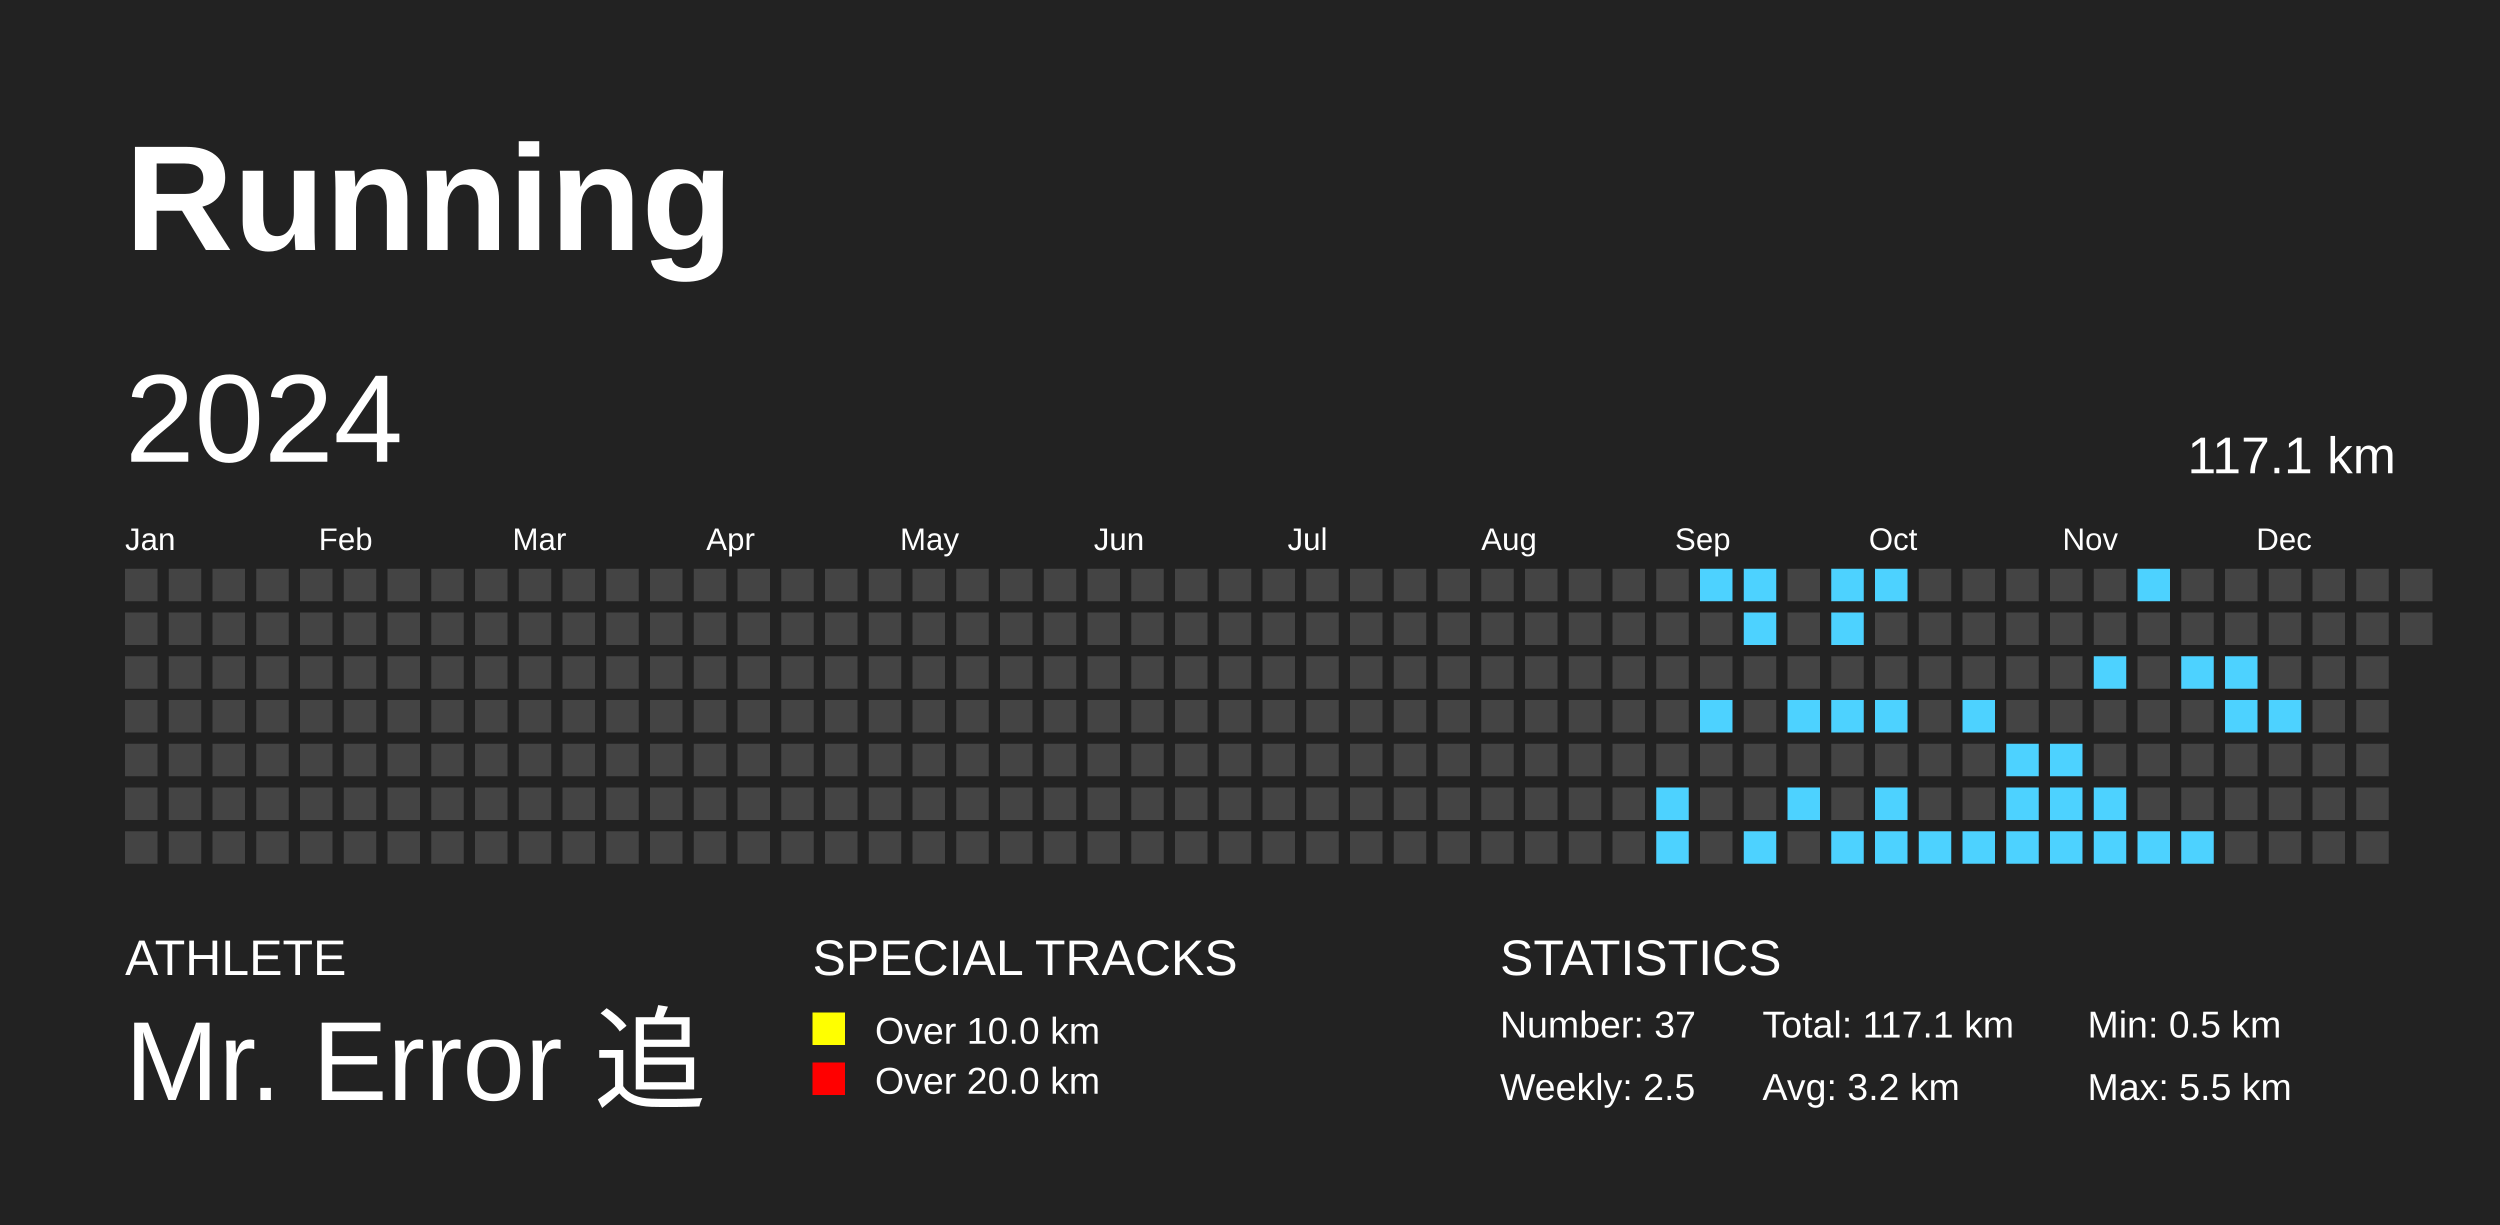
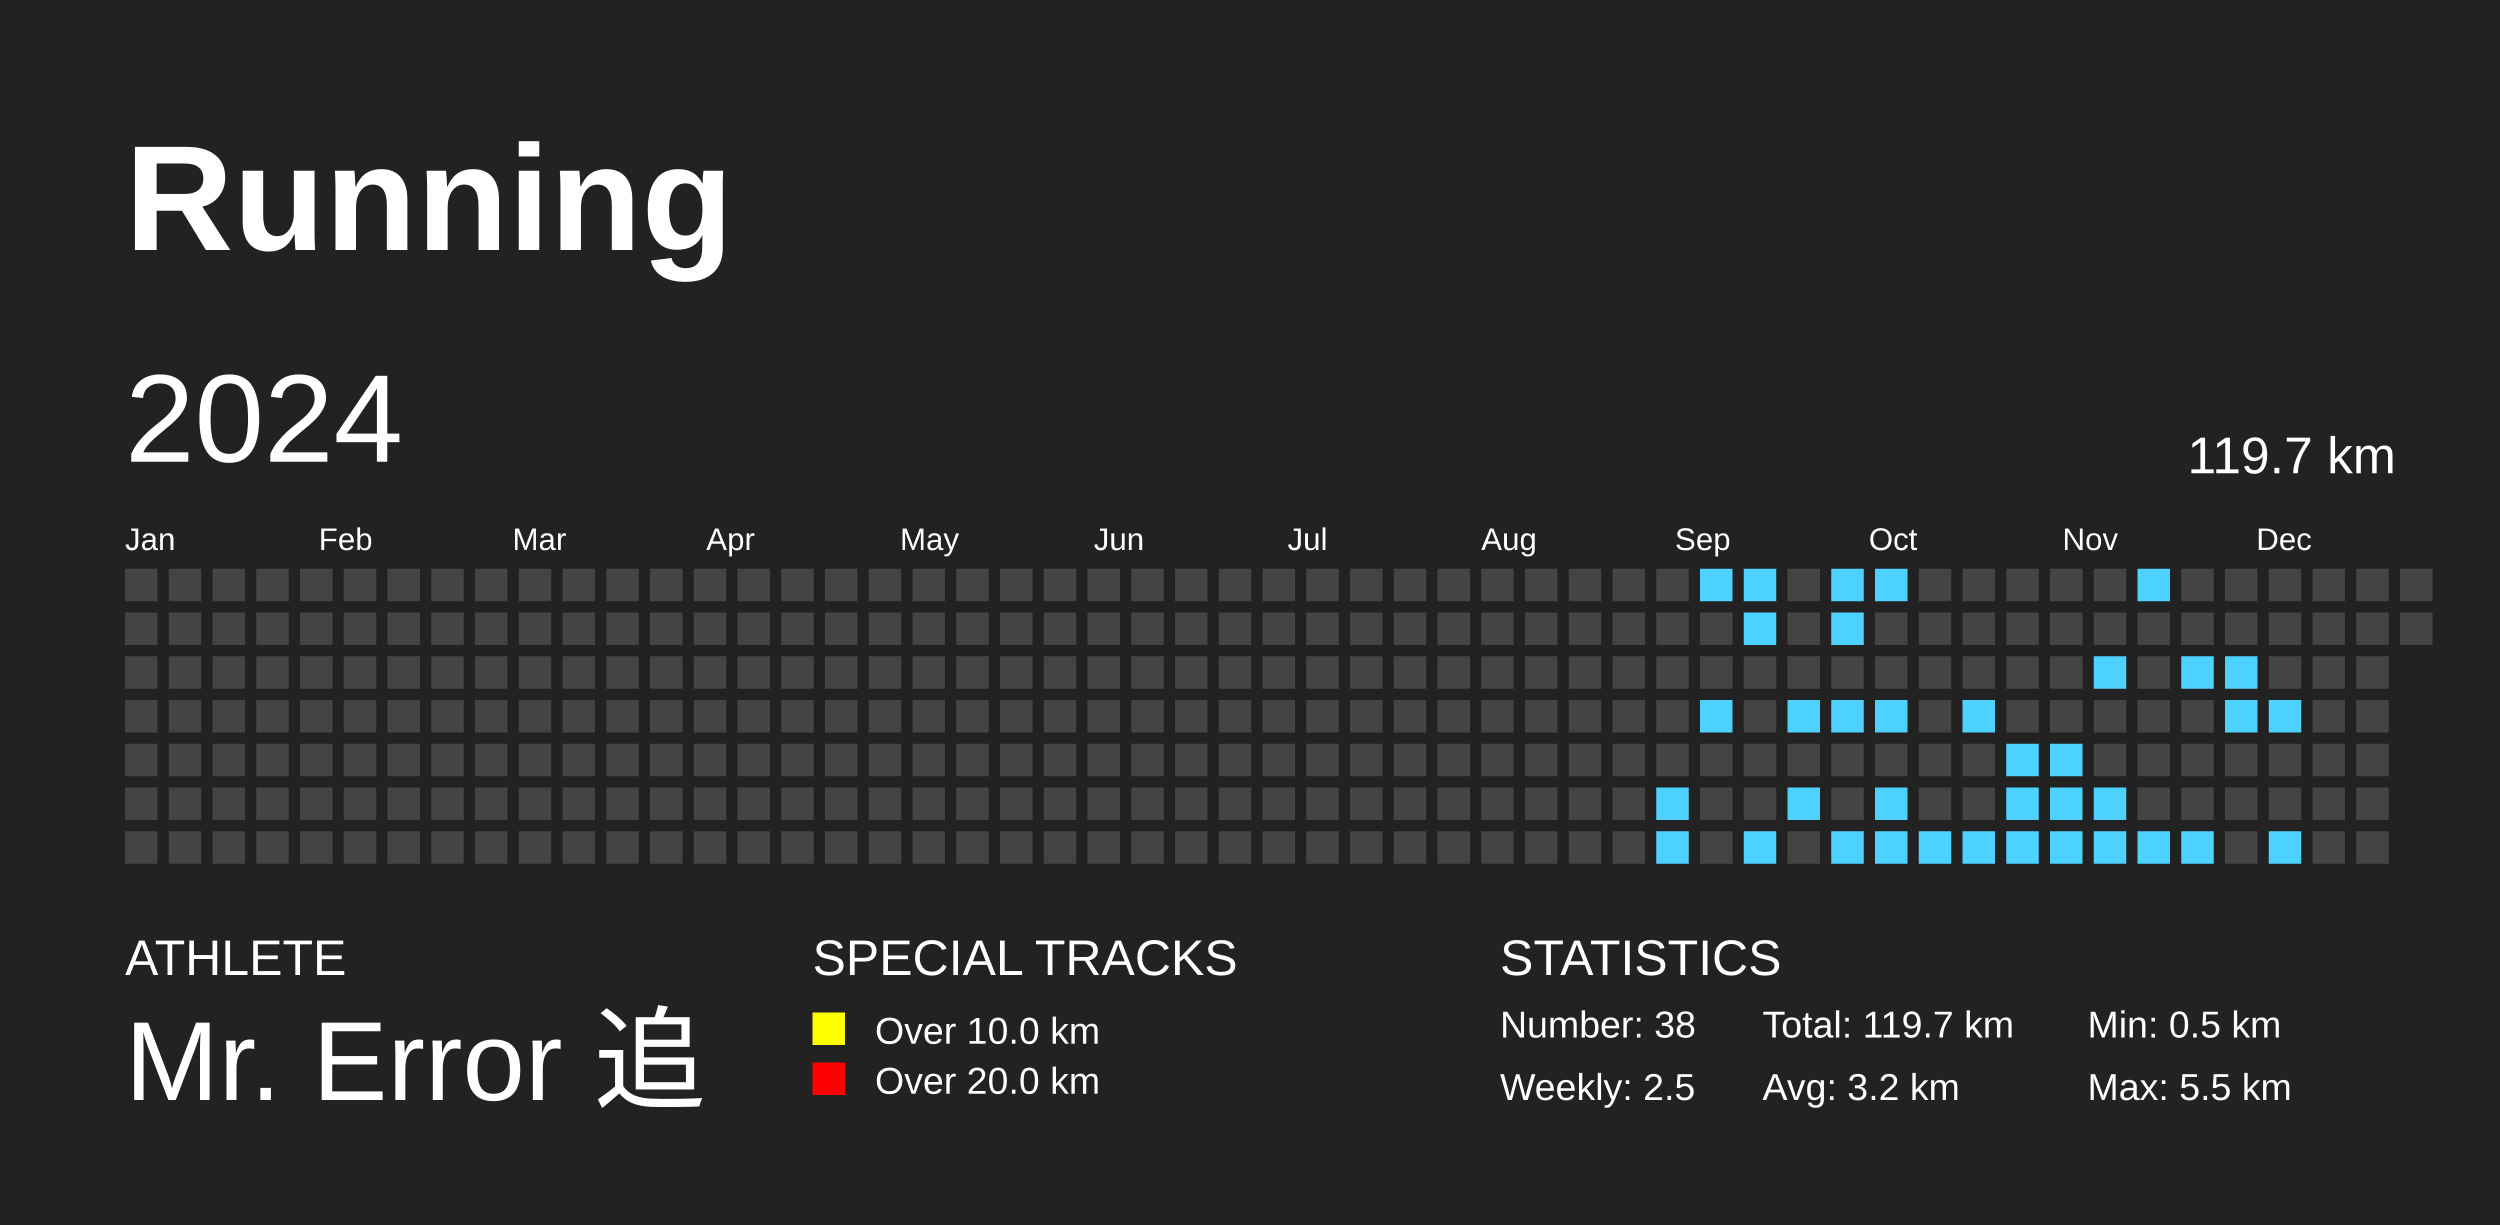
<svg xmlns="http://www.w3.org/2000/svg" baseProfile="full" height="98mm" version="1.1" viewBox="0,0,200,98" width="200mm">
  <defs />
  <rect fill="#222222" height="98" width="200" x="0" y="0" />
  <text fill="#FFFFFF" style="font-size:12px; font-family:Arial; font-weight:bold;" x="10" y="20">Running</text>
  <text fill="#FFFFFF" style="font-size:4px; font-family:Arial" x="10" y="78">ATHLETE</text>
  <text fill="#FFFFFF" style="font-size:9px; font-family:Arial" x="10" y="88">Mr. Error 追</text>
  <text fill="#FFFFFF" style="font-size:4px; font-family:Arial" x="65" y="78">SPECIAL TRACKS</text>
  <rect fill="yellow" height="2.6" width="2.6" x="65" y="81" />
  <text fill="#FFFFFF" style="font-size:3px; font-family:Arial" x="70" y="83.5">Over 10.0 km</text>
  <rect fill="red" height="2.6" width="2.6" x="65" y="85" />
  <text fill="#FFFFFF" style="font-size:3px; font-family:Arial" x="70" y="87.5">Over 20.0 km</text>
  <text fill="#FFFFFF" style="font-size:4px; font-family:Arial" x="120" y="78">STATISTICS</text>
-   <text fill="#FFFFFF" style="font-size:3px; font-family:Arial" x="120" y="83">Number: 37</text>
+   <text fill="#FFFFFF" style="font-size:3px; font-family:Arial" x="120" y="83">Number: 38</text>
  <text fill="#FFFFFF" style="font-size:3px; font-family:Arial" x="120" y="88">Weekly: 2.5</text>
-   <text fill="#FFFFFF" style="font-size:3px; font-family:Arial" x="141" y="83">Total: 117.1 km</text>
+   <text fill="#FFFFFF" style="font-size:3px; font-family:Arial" x="141" y="83">Total: 119.7 km</text>
  <text fill="#FFFFFF" style="font-size:3px; font-family:Arial" x="141" y="88">Avg: 3.2 km</text>
  <text fill="#FFFFFF" style="font-size:3px; font-family:Arial" x="167" y="83">Min: 0.5 km</text>
  <text fill="#FFFFFF" style="font-size:3px; font-family:Arial" x="167" y="88">Max: 5.5 km</text>
  <text dominant-baseline="hanging" fill="#FFFFFF" style="font-size:10.0px; font-family:Arial;" x="10" y="30">2024</text>
-   <text dominant-baseline="hanging" fill="#FFFFFF" style="font-size:4.125px; font-family:Arial;" x="175" y="35">117.1 km</text>
+   <text dominant-baseline="hanging" fill="#FFFFFF" style="font-size:4.125px; font-family:Arial;" x="175" y="35">119.7 km</text>
  <text fill="#FFFFFF" style="font-size:2.5px; font-family:Arial" x="10.0" y="44">Jan</text>
  <text fill="#FFFFFF" style="font-size:2.5px; font-family:Arial" x="25.5" y="44">Feb</text>
  <text fill="#FFFFFF" style="font-size:2.5px; font-family:Arial" x="41.0" y="44">Mar</text>
  <text fill="#FFFFFF" style="font-size:2.5px; font-family:Arial" x="56.5" y="44">Apr</text>
  <text fill="#FFFFFF" style="font-size:2.5px; font-family:Arial" x="72.0" y="44">May</text>
  <text fill="#FFFFFF" style="font-size:2.5px; font-family:Arial" x="87.5" y="44">Jun</text>
  <text fill="#FFFFFF" style="font-size:2.5px; font-family:Arial" x="103.0" y="44">Jul</text>
  <text fill="#FFFFFF" style="font-size:2.5px; font-family:Arial" x="118.5" y="44">Aug</text>
  <text fill="#FFFFFF" style="font-size:2.5px; font-family:Arial" x="134.0" y="44">Sep</text>
  <text fill="#FFFFFF" style="font-size:2.5px; font-family:Arial" x="149.5" y="44">Oct</text>
  <text fill="#FFFFFF" style="font-size:2.5px; font-family:Arial" x="165.0" y="44">Nov</text>
  <text fill="#FFFFFF" style="font-size:2.5px; font-family:Arial" x="180.5" y="44">Dec</text>
  <rect fill="#444444" height="2.6" width="2.6" x="10.0" y="45.5" />
  <rect fill="#444444" height="2.6" width="2.6" x="10.0" y="49.0" />
  <rect fill="#444444" height="2.6" width="2.6" x="10.0" y="52.5" />
  <rect fill="#444444" height="2.6" width="2.6" x="10.0" y="56.0" />
  <rect fill="#444444" height="2.6" width="2.6" x="10.0" y="59.5" />
  <rect fill="#444444" height="2.6" width="2.6" x="10.0" y="63.0" />
  <rect fill="#444444" height="2.6" width="2.6" x="10.0" y="66.5" />
  <rect fill="#444444" height="2.6" width="2.6" x="13.5" y="45.5" />
  <rect fill="#444444" height="2.6" width="2.6" x="13.5" y="49.0" />
  <rect fill="#444444" height="2.6" width="2.6" x="13.5" y="52.5" />
  <rect fill="#444444" height="2.6" width="2.6" x="13.5" y="56.0" />
  <rect fill="#444444" height="2.6" width="2.6" x="13.5" y="59.5" />
  <rect fill="#444444" height="2.6" width="2.6" x="13.5" y="63.0" />
  <rect fill="#444444" height="2.6" width="2.6" x="13.5" y="66.5" />
  <rect fill="#444444" height="2.6" width="2.6" x="17.0" y="45.5" />
  <rect fill="#444444" height="2.6" width="2.6" x="17.0" y="49.0" />
  <rect fill="#444444" height="2.6" width="2.6" x="17.0" y="52.5" />
  <rect fill="#444444" height="2.6" width="2.6" x="17.0" y="56.0" />
  <rect fill="#444444" height="2.6" width="2.6" x="17.0" y="59.5" />
  <rect fill="#444444" height="2.6" width="2.6" x="17.0" y="63.0" />
  <rect fill="#444444" height="2.6" width="2.6" x="17.0" y="66.5" />
  <rect fill="#444444" height="2.6" width="2.6" x="20.5" y="45.5" />
  <rect fill="#444444" height="2.6" width="2.6" x="20.5" y="49.0" />
  <rect fill="#444444" height="2.6" width="2.6" x="20.5" y="52.5" />
  <rect fill="#444444" height="2.6" width="2.6" x="20.5" y="56.0" />
  <rect fill="#444444" height="2.6" width="2.6" x="20.5" y="59.5" />
  <rect fill="#444444" height="2.6" width="2.6" x="20.5" y="63.0" />
  <rect fill="#444444" height="2.6" width="2.6" x="20.5" y="66.5" />
  <rect fill="#444444" height="2.6" width="2.6" x="24.0" y="45.5" />
  <rect fill="#444444" height="2.6" width="2.6" x="24.0" y="49.0" />
  <rect fill="#444444" height="2.6" width="2.6" x="24.0" y="52.5" />
  <rect fill="#444444" height="2.6" width="2.6" x="24.0" y="56.0" />
  <rect fill="#444444" height="2.6" width="2.6" x="24.0" y="59.5" />
  <rect fill="#444444" height="2.6" width="2.6" x="24.0" y="63.0" />
  <rect fill="#444444" height="2.6" width="2.6" x="24.0" y="66.5" />
  <rect fill="#444444" height="2.6" width="2.6" x="27.5" y="45.5" />
  <rect fill="#444444" height="2.6" width="2.6" x="27.5" y="49.0" />
  <rect fill="#444444" height="2.6" width="2.6" x="27.5" y="52.5" />
  <rect fill="#444444" height="2.6" width="2.6" x="27.5" y="56.0" />
  <rect fill="#444444" height="2.6" width="2.6" x="27.5" y="59.5" />
  <rect fill="#444444" height="2.6" width="2.6" x="27.5" y="63.0" />
  <rect fill="#444444" height="2.6" width="2.6" x="27.5" y="66.5" />
  <rect fill="#444444" height="2.6" width="2.6" x="31.0" y="45.5" />
  <rect fill="#444444" height="2.6" width="2.6" x="31.0" y="49.0" />
  <rect fill="#444444" height="2.6" width="2.6" x="31.0" y="52.5" />
  <rect fill="#444444" height="2.6" width="2.6" x="31.0" y="56.0" />
  <rect fill="#444444" height="2.6" width="2.6" x="31.0" y="59.5" />
  <rect fill="#444444" height="2.6" width="2.6" x="31.0" y="63.0" />
  <rect fill="#444444" height="2.6" width="2.6" x="31.0" y="66.5" />
  <rect fill="#444444" height="2.6" width="2.6" x="34.5" y="45.5" />
  <rect fill="#444444" height="2.6" width="2.6" x="34.5" y="49.0" />
  <rect fill="#444444" height="2.6" width="2.6" x="34.5" y="52.5" />
  <rect fill="#444444" height="2.6" width="2.6" x="34.5" y="56.0" />
  <rect fill="#444444" height="2.6" width="2.6" x="34.5" y="59.5" />
  <rect fill="#444444" height="2.6" width="2.6" x="34.5" y="63.0" />
  <rect fill="#444444" height="2.6" width="2.6" x="34.5" y="66.5" />
  <rect fill="#444444" height="2.6" width="2.6" x="38.0" y="45.5" />
  <rect fill="#444444" height="2.6" width="2.6" x="38.0" y="49.0" />
  <rect fill="#444444" height="2.6" width="2.6" x="38.0" y="52.5" />
  <rect fill="#444444" height="2.6" width="2.6" x="38.0" y="56.0" />
  <rect fill="#444444" height="2.6" width="2.6" x="38.0" y="59.5" />
  <rect fill="#444444" height="2.6" width="2.6" x="38.0" y="63.0" />
  <rect fill="#444444" height="2.6" width="2.6" x="38.0" y="66.5" />
  <rect fill="#444444" height="2.6" width="2.6" x="41.5" y="45.5" />
  <rect fill="#444444" height="2.6" width="2.6" x="41.5" y="49.0" />
  <rect fill="#444444" height="2.6" width="2.6" x="41.5" y="52.5" />
  <rect fill="#444444" height="2.6" width="2.6" x="41.5" y="56.0" />
  <rect fill="#444444" height="2.6" width="2.6" x="41.5" y="59.5" />
  <rect fill="#444444" height="2.6" width="2.6" x="41.5" y="63.0" />
  <rect fill="#444444" height="2.6" width="2.6" x="41.5" y="66.5" />
  <rect fill="#444444" height="2.6" width="2.6" x="45.0" y="45.5" />
  <rect fill="#444444" height="2.6" width="2.6" x="45.0" y="49.0" />
  <rect fill="#444444" height="2.6" width="2.6" x="45.0" y="52.5" />
  <rect fill="#444444" height="2.6" width="2.6" x="45.0" y="56.0" />
  <rect fill="#444444" height="2.6" width="2.6" x="45.0" y="59.5" />
  <rect fill="#444444" height="2.6" width="2.6" x="45.0" y="63.0" />
  <rect fill="#444444" height="2.6" width="2.6" x="45.0" y="66.5" />
  <rect fill="#444444" height="2.6" width="2.6" x="48.5" y="45.5" />
  <rect fill="#444444" height="2.6" width="2.6" x="48.5" y="49.0" />
  <rect fill="#444444" height="2.6" width="2.6" x="48.5" y="52.5" />
  <rect fill="#444444" height="2.6" width="2.6" x="48.5" y="56.0" />
  <rect fill="#444444" height="2.6" width="2.6" x="48.5" y="59.5" />
  <rect fill="#444444" height="2.6" width="2.6" x="48.5" y="63.0" />
  <rect fill="#444444" height="2.6" width="2.6" x="48.5" y="66.5" />
  <rect fill="#444444" height="2.6" width="2.6" x="52.0" y="45.5" />
  <rect fill="#444444" height="2.6" width="2.6" x="52.0" y="49.0" />
  <rect fill="#444444" height="2.6" width="2.6" x="52.0" y="52.5" />
  <rect fill="#444444" height="2.6" width="2.6" x="52.0" y="56.0" />
  <rect fill="#444444" height="2.6" width="2.6" x="52.0" y="59.5" />
  <rect fill="#444444" height="2.6" width="2.6" x="52.0" y="63.0" />
  <rect fill="#444444" height="2.6" width="2.6" x="52.0" y="66.5" />
  <rect fill="#444444" height="2.6" width="2.6" x="55.5" y="45.5" />
  <rect fill="#444444" height="2.6" width="2.6" x="55.5" y="49.0" />
  <rect fill="#444444" height="2.6" width="2.6" x="55.5" y="52.5" />
  <rect fill="#444444" height="2.6" width="2.6" x="55.5" y="56.0" />
  <rect fill="#444444" height="2.6" width="2.6" x="55.5" y="59.5" />
  <rect fill="#444444" height="2.6" width="2.6" x="55.5" y="63.0" />
  <rect fill="#444444" height="2.6" width="2.6" x="55.5" y="66.5" />
  <rect fill="#444444" height="2.6" width="2.6" x="59.0" y="45.5" />
  <rect fill="#444444" height="2.6" width="2.6" x="59.0" y="49.0" />
  <rect fill="#444444" height="2.6" width="2.6" x="59.0" y="52.5" />
  <rect fill="#444444" height="2.6" width="2.6" x="59.0" y="56.0" />
  <rect fill="#444444" height="2.6" width="2.6" x="59.0" y="59.5" />
  <rect fill="#444444" height="2.6" width="2.6" x="59.0" y="63.0" />
  <rect fill="#444444" height="2.6" width="2.6" x="59.0" y="66.5" />
  <rect fill="#444444" height="2.6" width="2.6" x="62.5" y="45.5" />
  <rect fill="#444444" height="2.6" width="2.6" x="62.5" y="49.0" />
  <rect fill="#444444" height="2.6" width="2.6" x="62.5" y="52.5" />
  <rect fill="#444444" height="2.6" width="2.6" x="62.5" y="56.0" />
  <rect fill="#444444" height="2.6" width="2.6" x="62.5" y="59.5" />
  <rect fill="#444444" height="2.6" width="2.6" x="62.5" y="63.0" />
  <rect fill="#444444" height="2.6" width="2.6" x="62.5" y="66.5" />
  <rect fill="#444444" height="2.6" width="2.6" x="66.0" y="45.5" />
  <rect fill="#444444" height="2.6" width="2.6" x="66.0" y="49.0" />
  <rect fill="#444444" height="2.6" width="2.6" x="66.0" y="52.5" />
  <rect fill="#444444" height="2.6" width="2.6" x="66.0" y="56.0" />
  <rect fill="#444444" height="2.6" width="2.6" x="66.0" y="59.5" />
  <rect fill="#444444" height="2.6" width="2.6" x="66.0" y="63.0" />
  <rect fill="#444444" height="2.6" width="2.6" x="66.0" y="66.5" />
  <rect fill="#444444" height="2.6" width="2.6" x="69.5" y="45.5" />
  <rect fill="#444444" height="2.6" width="2.6" x="69.5" y="49.0" />
  <rect fill="#444444" height="2.6" width="2.6" x="69.5" y="52.5" />
  <rect fill="#444444" height="2.6" width="2.6" x="69.5" y="56.0" />
  <rect fill="#444444" height="2.6" width="2.6" x="69.5" y="59.5" />
  <rect fill="#444444" height="2.6" width="2.6" x="69.5" y="63.0" />
  <rect fill="#444444" height="2.6" width="2.6" x="69.5" y="66.5" />
  <rect fill="#444444" height="2.6" width="2.6" x="73.0" y="45.5" />
  <rect fill="#444444" height="2.6" width="2.6" x="73.0" y="49.0" />
  <rect fill="#444444" height="2.6" width="2.6" x="73.0" y="52.5" />
  <rect fill="#444444" height="2.6" width="2.6" x="73.0" y="56.0" />
  <rect fill="#444444" height="2.6" width="2.6" x="73.0" y="59.5" />
  <rect fill="#444444" height="2.6" width="2.6" x="73.0" y="63.0" />
  <rect fill="#444444" height="2.6" width="2.6" x="73.0" y="66.5" />
  <rect fill="#444444" height="2.6" width="2.6" x="76.5" y="45.5" />
  <rect fill="#444444" height="2.6" width="2.6" x="76.5" y="49.0" />
  <rect fill="#444444" height="2.6" width="2.6" x="76.5" y="52.5" />
  <rect fill="#444444" height="2.6" width="2.6" x="76.5" y="56.0" />
  <rect fill="#444444" height="2.6" width="2.6" x="76.5" y="59.5" />
  <rect fill="#444444" height="2.6" width="2.6" x="76.5" y="63.0" />
  <rect fill="#444444" height="2.6" width="2.6" x="76.5" y="66.5" />
  <rect fill="#444444" height="2.6" width="2.6" x="80.0" y="45.5" />
  <rect fill="#444444" height="2.6" width="2.6" x="80.0" y="49.0" />
  <rect fill="#444444" height="2.6" width="2.6" x="80.0" y="52.5" />
  <rect fill="#444444" height="2.6" width="2.6" x="80.0" y="56.0" />
  <rect fill="#444444" height="2.6" width="2.6" x="80.0" y="59.5" />
  <rect fill="#444444" height="2.6" width="2.6" x="80.0" y="63.0" />
  <rect fill="#444444" height="2.6" width="2.6" x="80.0" y="66.5" />
  <rect fill="#444444" height="2.6" width="2.6" x="83.5" y="45.5" />
  <rect fill="#444444" height="2.6" width="2.6" x="83.5" y="49.0" />
  <rect fill="#444444" height="2.6" width="2.6" x="83.5" y="52.5" />
  <rect fill="#444444" height="2.6" width="2.6" x="83.5" y="56.0" />
  <rect fill="#444444" height="2.6" width="2.6" x="83.5" y="59.5" />
  <rect fill="#444444" height="2.6" width="2.6" x="83.5" y="63.0" />
  <rect fill="#444444" height="2.6" width="2.6" x="83.5" y="66.5" />
  <rect fill="#444444" height="2.6" width="2.6" x="87.0" y="45.5" />
  <rect fill="#444444" height="2.6" width="2.6" x="87.0" y="49.0" />
  <rect fill="#444444" height="2.6" width="2.6" x="87.0" y="52.5" />
  <rect fill="#444444" height="2.6" width="2.6" x="87.0" y="56.0" />
  <rect fill="#444444" height="2.6" width="2.6" x="87.0" y="59.5" />
  <rect fill="#444444" height="2.6" width="2.6" x="87.0" y="63.0" />
  <rect fill="#444444" height="2.6" width="2.6" x="87.0" y="66.5" />
  <rect fill="#444444" height="2.6" width="2.6" x="90.5" y="45.5" />
  <rect fill="#444444" height="2.6" width="2.6" x="90.5" y="49.0" />
  <rect fill="#444444" height="2.6" width="2.6" x="90.5" y="52.5" />
  <rect fill="#444444" height="2.6" width="2.6" x="90.5" y="56.0" />
  <rect fill="#444444" height="2.6" width="2.6" x="90.5" y="59.5" />
  <rect fill="#444444" height="2.6" width="2.6" x="90.5" y="63.0" />
  <rect fill="#444444" height="2.6" width="2.6" x="90.5" y="66.5" />
  <rect fill="#444444" height="2.6" width="2.6" x="94.0" y="45.5" />
  <rect fill="#444444" height="2.6" width="2.6" x="94.0" y="49.0" />
  <rect fill="#444444" height="2.6" width="2.6" x="94.0" y="52.5" />
  <rect fill="#444444" height="2.6" width="2.6" x="94.0" y="56.0" />
  <rect fill="#444444" height="2.6" width="2.6" x="94.0" y="59.5" />
  <rect fill="#444444" height="2.6" width="2.6" x="94.0" y="63.0" />
  <rect fill="#444444" height="2.6" width="2.6" x="94.0" y="66.5" />
  <rect fill="#444444" height="2.6" width="2.6" x="97.5" y="45.5" />
  <rect fill="#444444" height="2.6" width="2.6" x="97.5" y="49.0" />
  <rect fill="#444444" height="2.6" width="2.6" x="97.5" y="52.5" />
  <rect fill="#444444" height="2.6" width="2.6" x="97.5" y="56.0" />
  <rect fill="#444444" height="2.6" width="2.6" x="97.5" y="59.5" />
  <rect fill="#444444" height="2.6" width="2.6" x="97.5" y="63.0" />
  <rect fill="#444444" height="2.6" width="2.6" x="97.5" y="66.5" />
  <rect fill="#444444" height="2.6" width="2.6" x="101.0" y="45.5" />
  <rect fill="#444444" height="2.6" width="2.6" x="101.0" y="49.0" />
  <rect fill="#444444" height="2.6" width="2.6" x="101.0" y="52.5" />
  <rect fill="#444444" height="2.6" width="2.6" x="101.0" y="56.0" />
  <rect fill="#444444" height="2.6" width="2.6" x="101.0" y="59.5" />
  <rect fill="#444444" height="2.6" width="2.6" x="101.0" y="63.0" />
  <rect fill="#444444" height="2.6" width="2.6" x="101.0" y="66.5" />
  <rect fill="#444444" height="2.6" width="2.6" x="104.5" y="45.5" />
  <rect fill="#444444" height="2.6" width="2.6" x="104.5" y="49.0" />
  <rect fill="#444444" height="2.6" width="2.6" x="104.5" y="52.5" />
  <rect fill="#444444" height="2.6" width="2.6" x="104.5" y="56.0" />
  <rect fill="#444444" height="2.6" width="2.6" x="104.5" y="59.5" />
  <rect fill="#444444" height="2.6" width="2.6" x="104.5" y="63.0" />
  <rect fill="#444444" height="2.6" width="2.6" x="104.5" y="66.5" />
  <rect fill="#444444" height="2.6" width="2.6" x="108.0" y="45.5" />
  <rect fill="#444444" height="2.6" width="2.6" x="108.0" y="49.0" />
  <rect fill="#444444" height="2.6" width="2.6" x="108.0" y="52.5" />
  <rect fill="#444444" height="2.6" width="2.6" x="108.0" y="56.0" />
  <rect fill="#444444" height="2.6" width="2.6" x="108.0" y="59.5" />
  <rect fill="#444444" height="2.6" width="2.6" x="108.0" y="63.0" />
  <rect fill="#444444" height="2.6" width="2.6" x="108.0" y="66.5" />
  <rect fill="#444444" height="2.6" width="2.6" x="111.5" y="45.5" />
  <rect fill="#444444" height="2.6" width="2.6" x="111.5" y="49.0" />
  <rect fill="#444444" height="2.6" width="2.6" x="111.5" y="52.5" />
  <rect fill="#444444" height="2.6" width="2.6" x="111.5" y="56.0" />
  <rect fill="#444444" height="2.6" width="2.6" x="111.5" y="59.5" />
  <rect fill="#444444" height="2.6" width="2.6" x="111.5" y="63.0" />
  <rect fill="#444444" height="2.6" width="2.6" x="111.5" y="66.5" />
  <rect fill="#444444" height="2.6" width="2.6" x="115.0" y="45.5" />
  <rect fill="#444444" height="2.6" width="2.6" x="115.0" y="49.0" />
  <rect fill="#444444" height="2.6" width="2.6" x="115.0" y="52.5" />
  <rect fill="#444444" height="2.6" width="2.6" x="115.0" y="56.0" />
  <rect fill="#444444" height="2.6" width="2.6" x="115.0" y="59.5" />
  <rect fill="#444444" height="2.6" width="2.6" x="115.0" y="63.0" />
  <rect fill="#444444" height="2.6" width="2.6" x="115.0" y="66.5" />
  <rect fill="#444444" height="2.6" width="2.6" x="118.5" y="45.5" />
  <rect fill="#444444" height="2.6" width="2.6" x="118.5" y="49.0" />
  <rect fill="#444444" height="2.6" width="2.6" x="118.5" y="52.5" />
  <rect fill="#444444" height="2.6" width="2.6" x="118.5" y="56.0" />
  <rect fill="#444444" height="2.6" width="2.6" x="118.5" y="59.5" />
  <rect fill="#444444" height="2.6" width="2.6" x="118.5" y="63.0" />
  <rect fill="#444444" height="2.6" width="2.6" x="118.5" y="66.5" />
  <rect fill="#444444" height="2.6" width="2.6" x="122.0" y="45.5" />
  <rect fill="#444444" height="2.6" width="2.6" x="122.0" y="49.0" />
  <rect fill="#444444" height="2.6" width="2.6" x="122.0" y="52.5" />
  <rect fill="#444444" height="2.6" width="2.6" x="122.0" y="56.0" />
  <rect fill="#444444" height="2.6" width="2.6" x="122.0" y="59.5" />
  <rect fill="#444444" height="2.6" width="2.6" x="122.0" y="63.0" />
  <rect fill="#444444" height="2.6" width="2.6" x="122.0" y="66.5" />
  <rect fill="#444444" height="2.6" width="2.6" x="125.5" y="45.5" />
  <rect fill="#444444" height="2.6" width="2.6" x="125.5" y="49.0" />
  <rect fill="#444444" height="2.6" width="2.6" x="125.5" y="52.5" />
  <rect fill="#444444" height="2.6" width="2.6" x="125.5" y="56.0" />
  <rect fill="#444444" height="2.6" width="2.6" x="125.5" y="59.5" />
  <rect fill="#444444" height="2.6" width="2.6" x="125.5" y="63.0" />
  <rect fill="#444444" height="2.6" width="2.6" x="125.5" y="66.5" />
  <rect fill="#444444" height="2.6" width="2.6" x="129.0" y="45.5" />
  <rect fill="#444444" height="2.6" width="2.6" x="129.0" y="49.0" />
  <rect fill="#444444" height="2.6" width="2.6" x="129.0" y="52.5" />
  <rect fill="#444444" height="2.6" width="2.6" x="129.0" y="56.0" />
  <rect fill="#444444" height="2.6" width="2.6" x="129.0" y="59.5" />
  <rect fill="#444444" height="2.6" width="2.6" x="129.0" y="63.0" />
  <rect fill="#444444" height="2.6" width="2.6" x="129.0" y="66.5" />
  <rect fill="#444444" height="2.6" width="2.6" x="132.5" y="45.5" />
  <rect fill="#444444" height="2.6" width="2.6" x="132.5" y="49.0" />
  <rect fill="#444444" height="2.6" width="2.6" x="132.5" y="52.5" />
  <rect fill="#444444" height="2.6" width="2.6" x="132.5" y="56.0" />
  <rect fill="#444444" height="2.6" width="2.6" x="132.5" y="59.5" />
  <rect fill="#4DD2FF" height="2.6" width="2.6" x="132.5" y="63.0" />
  <rect fill="#4DD2FF" height="2.6" width="2.6" x="132.5" y="66.5" />
  <rect fill="#4DD2FF" height="2.6" width="2.6" x="136.0" y="45.5" />
  <rect fill="#444444" height="2.6" width="2.6" x="136.0" y="49.0" />
  <rect fill="#444444" height="2.6" width="2.6" x="136.0" y="52.5" />
  <rect fill="#4DD2FF" height="2.6" width="2.6" x="136.0" y="56.0" />
  <rect fill="#444444" height="2.6" width="2.6" x="136.0" y="59.5" />
  <rect fill="#444444" height="2.6" width="2.6" x="136.0" y="63.0" />
  <rect fill="#444444" height="2.6" width="2.6" x="136.0" y="66.5" />
  <rect fill="#4DD2FF" height="2.6" width="2.6" x="139.5" y="45.5" />
  <rect fill="#4DD2FF" height="2.6" width="2.6" x="139.5" y="49.0" />
  <rect fill="#444444" height="2.6" width="2.6" x="139.5" y="52.5" />
  <rect fill="#444444" height="2.6" width="2.6" x="139.5" y="56.0" />
  <rect fill="#444444" height="2.6" width="2.6" x="139.5" y="59.5" />
  <rect fill="#444444" height="2.6" width="2.6" x="139.5" y="63.0" />
  <rect fill="#4DD2FF" height="2.6" width="2.6" x="139.5" y="66.5" />
  <rect fill="#444444" height="2.6" width="2.6" x="143.0" y="45.5" />
  <rect fill="#444444" height="2.6" width="2.6" x="143.0" y="49.0" />
  <rect fill="#444444" height="2.6" width="2.6" x="143.0" y="52.5" />
  <rect fill="#4DD2FF" height="2.6" width="2.6" x="143.0" y="56.0" />
  <rect fill="#444444" height="2.6" width="2.6" x="143.0" y="59.5" />
  <rect fill="#4DD2FF" height="2.6" width="2.6" x="143.0" y="63.0" />
  <rect fill="#444444" height="2.6" width="2.6" x="143.0" y="66.5" />
  <rect fill="#4DD2FF" height="2.6" width="2.6" x="146.5" y="45.5" />
  <rect fill="#4DD2FF" height="2.6" width="2.6" x="146.5" y="49.0" />
  <rect fill="#444444" height="2.6" width="2.6" x="146.5" y="52.5" />
  <rect fill="#4DD2FF" height="2.6" width="2.6" x="146.5" y="56.0" />
  <rect fill="#444444" height="2.6" width="2.6" x="146.5" y="59.5" />
  <rect fill="#444444" height="2.6" width="2.6" x="146.5" y="63.0" />
  <rect fill="#4DD2FF" height="2.6" width="2.6" x="146.5" y="66.5" />
  <rect fill="#4DD2FF" height="2.6" width="2.6" x="150.0" y="45.5" />
  <rect fill="#444444" height="2.6" width="2.6" x="150.0" y="49.0" />
  <rect fill="#444444" height="2.6" width="2.6" x="150.0" y="52.5" />
  <rect fill="#4DD2FF" height="2.6" width="2.6" x="150.0" y="56.0" />
  <rect fill="#444444" height="2.6" width="2.6" x="150.0" y="59.5" />
  <rect fill="#4DD2FF" height="2.6" width="2.6" x="150.0" y="63.0" />
  <rect fill="#4DD2FF" height="2.6" width="2.6" x="150.0" y="66.5" />
  <rect fill="#444444" height="2.6" width="2.6" x="153.5" y="45.5" />
  <rect fill="#444444" height="2.6" width="2.6" x="153.5" y="49.0" />
  <rect fill="#444444" height="2.6" width="2.6" x="153.5" y="52.5" />
  <rect fill="#444444" height="2.6" width="2.6" x="153.5" y="56.0" />
  <rect fill="#444444" height="2.6" width="2.6" x="153.5" y="59.5" />
  <rect fill="#444444" height="2.6" width="2.6" x="153.5" y="63.0" />
  <rect fill="#4DD2FF" height="2.6" width="2.6" x="153.5" y="66.5" />
  <rect fill="#444444" height="2.6" width="2.6" x="157.0" y="45.5" />
  <rect fill="#444444" height="2.6" width="2.6" x="157.0" y="49.0" />
  <rect fill="#444444" height="2.6" width="2.6" x="157.0" y="52.5" />
  <rect fill="#4DD2FF" height="2.6" width="2.6" x="157.0" y="56.0" />
  <rect fill="#444444" height="2.6" width="2.6" x="157.0" y="59.5" />
  <rect fill="#444444" height="2.6" width="2.6" x="157.0" y="63.0" />
  <rect fill="#4DD2FF" height="2.6" width="2.6" x="157.0" y="66.5" />
  <rect fill="#444444" height="2.6" width="2.6" x="160.5" y="45.5" />
  <rect fill="#444444" height="2.6" width="2.6" x="160.5" y="49.0" />
  <rect fill="#444444" height="2.6" width="2.6" x="160.5" y="52.5" />
  <rect fill="#444444" height="2.6" width="2.6" x="160.5" y="56.0" />
  <rect fill="#4DD2FF" height="2.6" width="2.6" x="160.5" y="59.5" />
  <rect fill="#4DD2FF" height="2.6" width="2.6" x="160.5" y="63.0" />
  <rect fill="#4DD2FF" height="2.6" width="2.6" x="160.5" y="66.5" />
  <rect fill="#444444" height="2.6" width="2.6" x="164.0" y="45.5" />
  <rect fill="#444444" height="2.6" width="2.6" x="164.0" y="49.0" />
  <rect fill="#444444" height="2.6" width="2.6" x="164.0" y="52.5" />
  <rect fill="#444444" height="2.6" width="2.6" x="164.0" y="56.0" />
  <rect fill="#4DD2FF" height="2.6" width="2.6" x="164.0" y="59.5" />
  <rect fill="#4DD2FF" height="2.6" width="2.6" x="164.0" y="63.0" />
  <rect fill="#4DD2FF" height="2.6" width="2.6" x="164.0" y="66.5" />
  <rect fill="#444444" height="2.6" width="2.6" x="167.5" y="45.5" />
  <rect fill="#444444" height="2.6" width="2.6" x="167.5" y="49.0" />
  <rect fill="#4DD2FF" height="2.6" width="2.6" x="167.5" y="52.5" />
  <rect fill="#444444" height="2.6" width="2.6" x="167.5" y="56.0" />
  <rect fill="#444444" height="2.6" width="2.6" x="167.5" y="59.5" />
  <rect fill="#4DD2FF" height="2.6" width="2.6" x="167.5" y="63.0" />
  <rect fill="#4DD2FF" height="2.6" width="2.6" x="167.5" y="66.5" />
  <rect fill="#4DD2FF" height="2.6" width="2.6" x="171.0" y="45.5" />
  <rect fill="#444444" height="2.6" width="2.6" x="171.0" y="49.0" />
  <rect fill="#444444" height="2.6" width="2.6" x="171.0" y="52.5" />
  <rect fill="#444444" height="2.6" width="2.6" x="171.0" y="56.0" />
  <rect fill="#444444" height="2.6" width="2.6" x="171.0" y="59.5" />
  <rect fill="#444444" height="2.6" width="2.6" x="171.0" y="63.0" />
  <rect fill="#4DD2FF" height="2.6" width="2.6" x="171.0" y="66.5" />
  <rect fill="#444444" height="2.6" width="2.6" x="174.5" y="45.5" />
  <rect fill="#444444" height="2.6" width="2.6" x="174.5" y="49.0" />
  <rect fill="#4DD2FF" height="2.6" width="2.6" x="174.5" y="52.5" />
  <rect fill="#444444" height="2.6" width="2.6" x="174.5" y="56.0" />
  <rect fill="#444444" height="2.6" width="2.6" x="174.5" y="59.5" />
  <rect fill="#444444" height="2.6" width="2.6" x="174.5" y="63.0" />
  <rect fill="#4DD2FF" height="2.6" width="2.6" x="174.5" y="66.5" />
  <rect fill="#444444" height="2.6" width="2.6" x="178.0" y="45.5" />
  <rect fill="#444444" height="2.6" width="2.6" x="178.0" y="49.0" />
  <rect fill="#4DD2FF" height="2.6" width="2.6" x="178.0" y="52.5" />
  <rect fill="#4DD2FF" height="2.6" width="2.6" x="178.0" y="56.0" />
  <rect fill="#444444" height="2.6" width="2.6" x="178.0" y="59.5" />
  <rect fill="#444444" height="2.6" width="2.6" x="178.0" y="63.0" />
  <rect fill="#444444" height="2.6" width="2.6" x="178.0" y="66.5" />
  <rect fill="#444444" height="2.6" width="2.6" x="181.5" y="45.5" />
  <rect fill="#444444" height="2.6" width="2.6" x="181.5" y="49.0" />
  <rect fill="#444444" height="2.6" width="2.6" x="181.5" y="52.5" />
  <rect fill="#4DD2FF" height="2.6" width="2.6" x="181.5" y="56.0" />
  <rect fill="#444444" height="2.6" width="2.6" x="181.5" y="59.5" />
  <rect fill="#444444" height="2.6" width="2.6" x="181.5" y="63.0" />
-   <rect fill="#444444" height="2.6" width="2.6" x="181.5" y="66.5" />
+   <rect fill="#4DD2FF" height="2.6" width="2.6" x="181.5" y="66.5" />
  <rect fill="#444444" height="2.6" width="2.6" x="185.0" y="45.5" />
  <rect fill="#444444" height="2.6" width="2.6" x="185.0" y="49.0" />
  <rect fill="#444444" height="2.6" width="2.6" x="185.0" y="52.5" />
  <rect fill="#444444" height="2.6" width="2.6" x="185.0" y="56.0" />
  <rect fill="#444444" height="2.6" width="2.6" x="185.0" y="59.5" />
  <rect fill="#444444" height="2.6" width="2.6" x="185.0" y="63.0" />
  <rect fill="#444444" height="2.6" width="2.6" x="185.0" y="66.5" />
  <rect fill="#444444" height="2.6" width="2.6" x="188.5" y="45.5" />
  <rect fill="#444444" height="2.6" width="2.6" x="188.5" y="49.0" />
  <rect fill="#444444" height="2.6" width="2.6" x="188.5" y="52.5" />
  <rect fill="#444444" height="2.6" width="2.6" x="188.5" y="56.0" />
  <rect fill="#444444" height="2.6" width="2.6" x="188.5" y="59.5" />
  <rect fill="#444444" height="2.6" width="2.6" x="188.5" y="63.0" />
  <rect fill="#444444" height="2.6" width="2.6" x="188.5" y="66.5" />
  <rect fill="#444444" height="2.6" width="2.6" x="192.0" y="45.5" />
  <rect fill="#444444" height="2.6" width="2.6" x="192.0" y="49.0" />
</svg>
